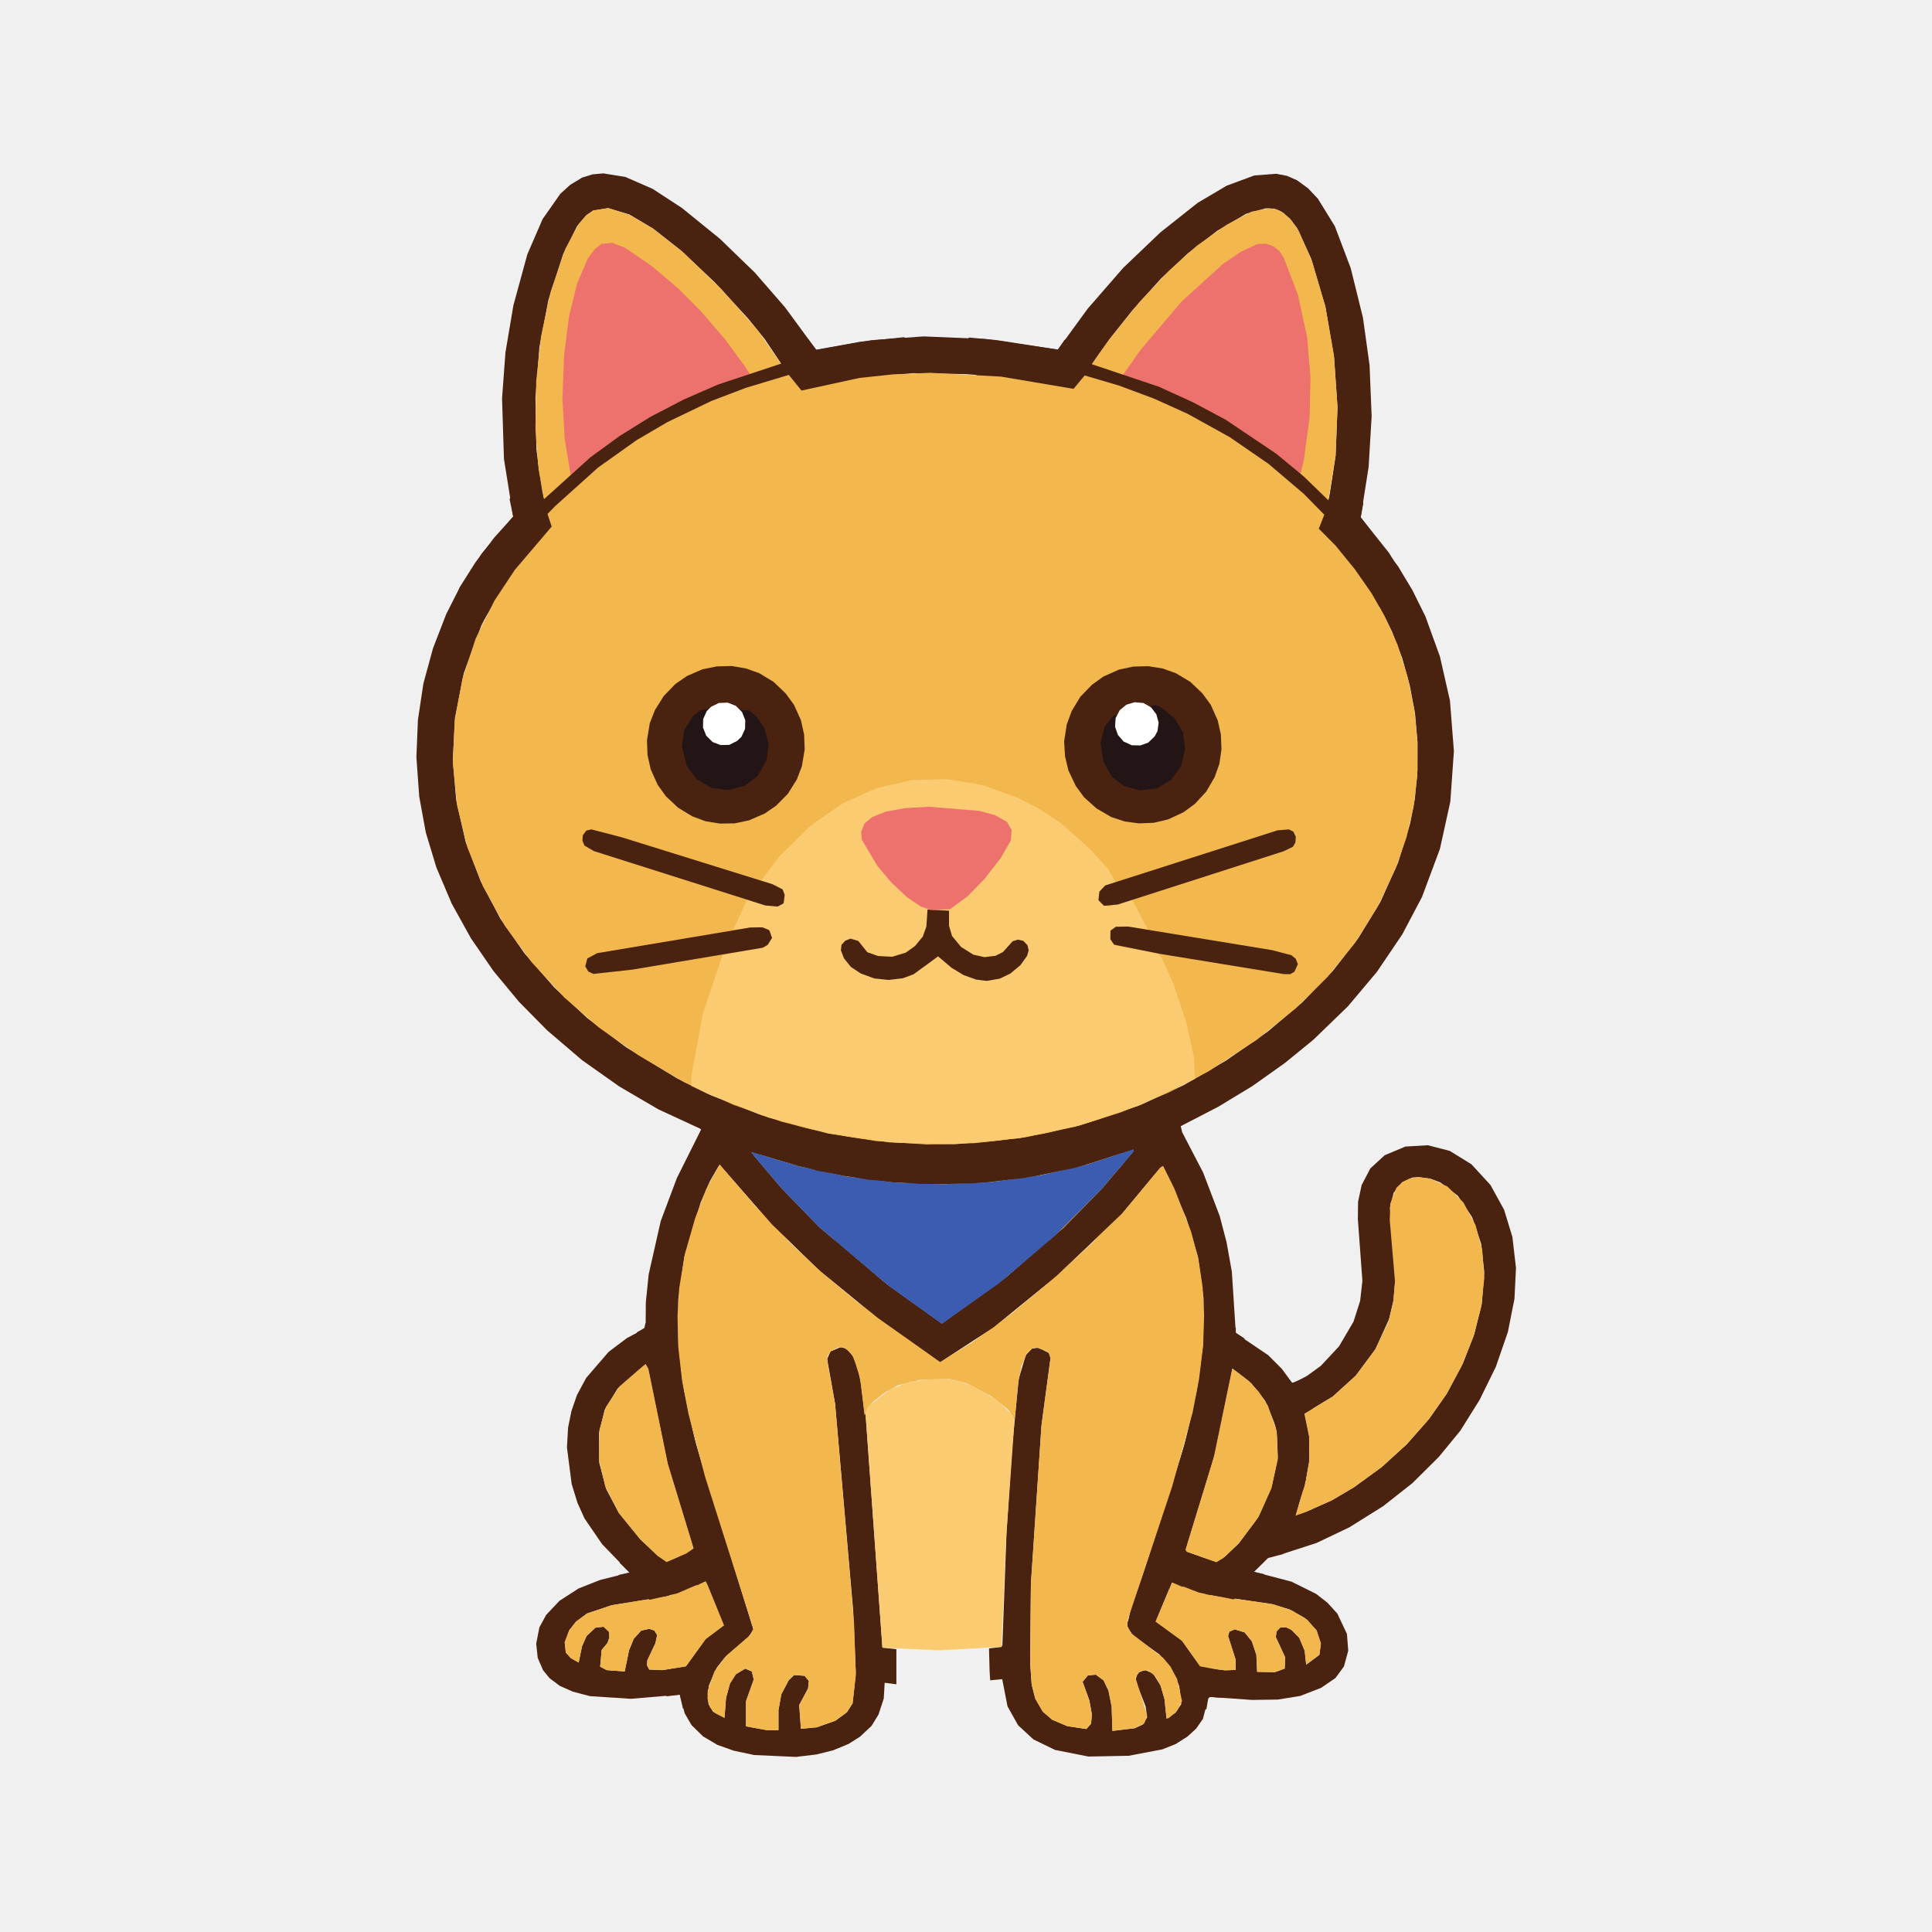
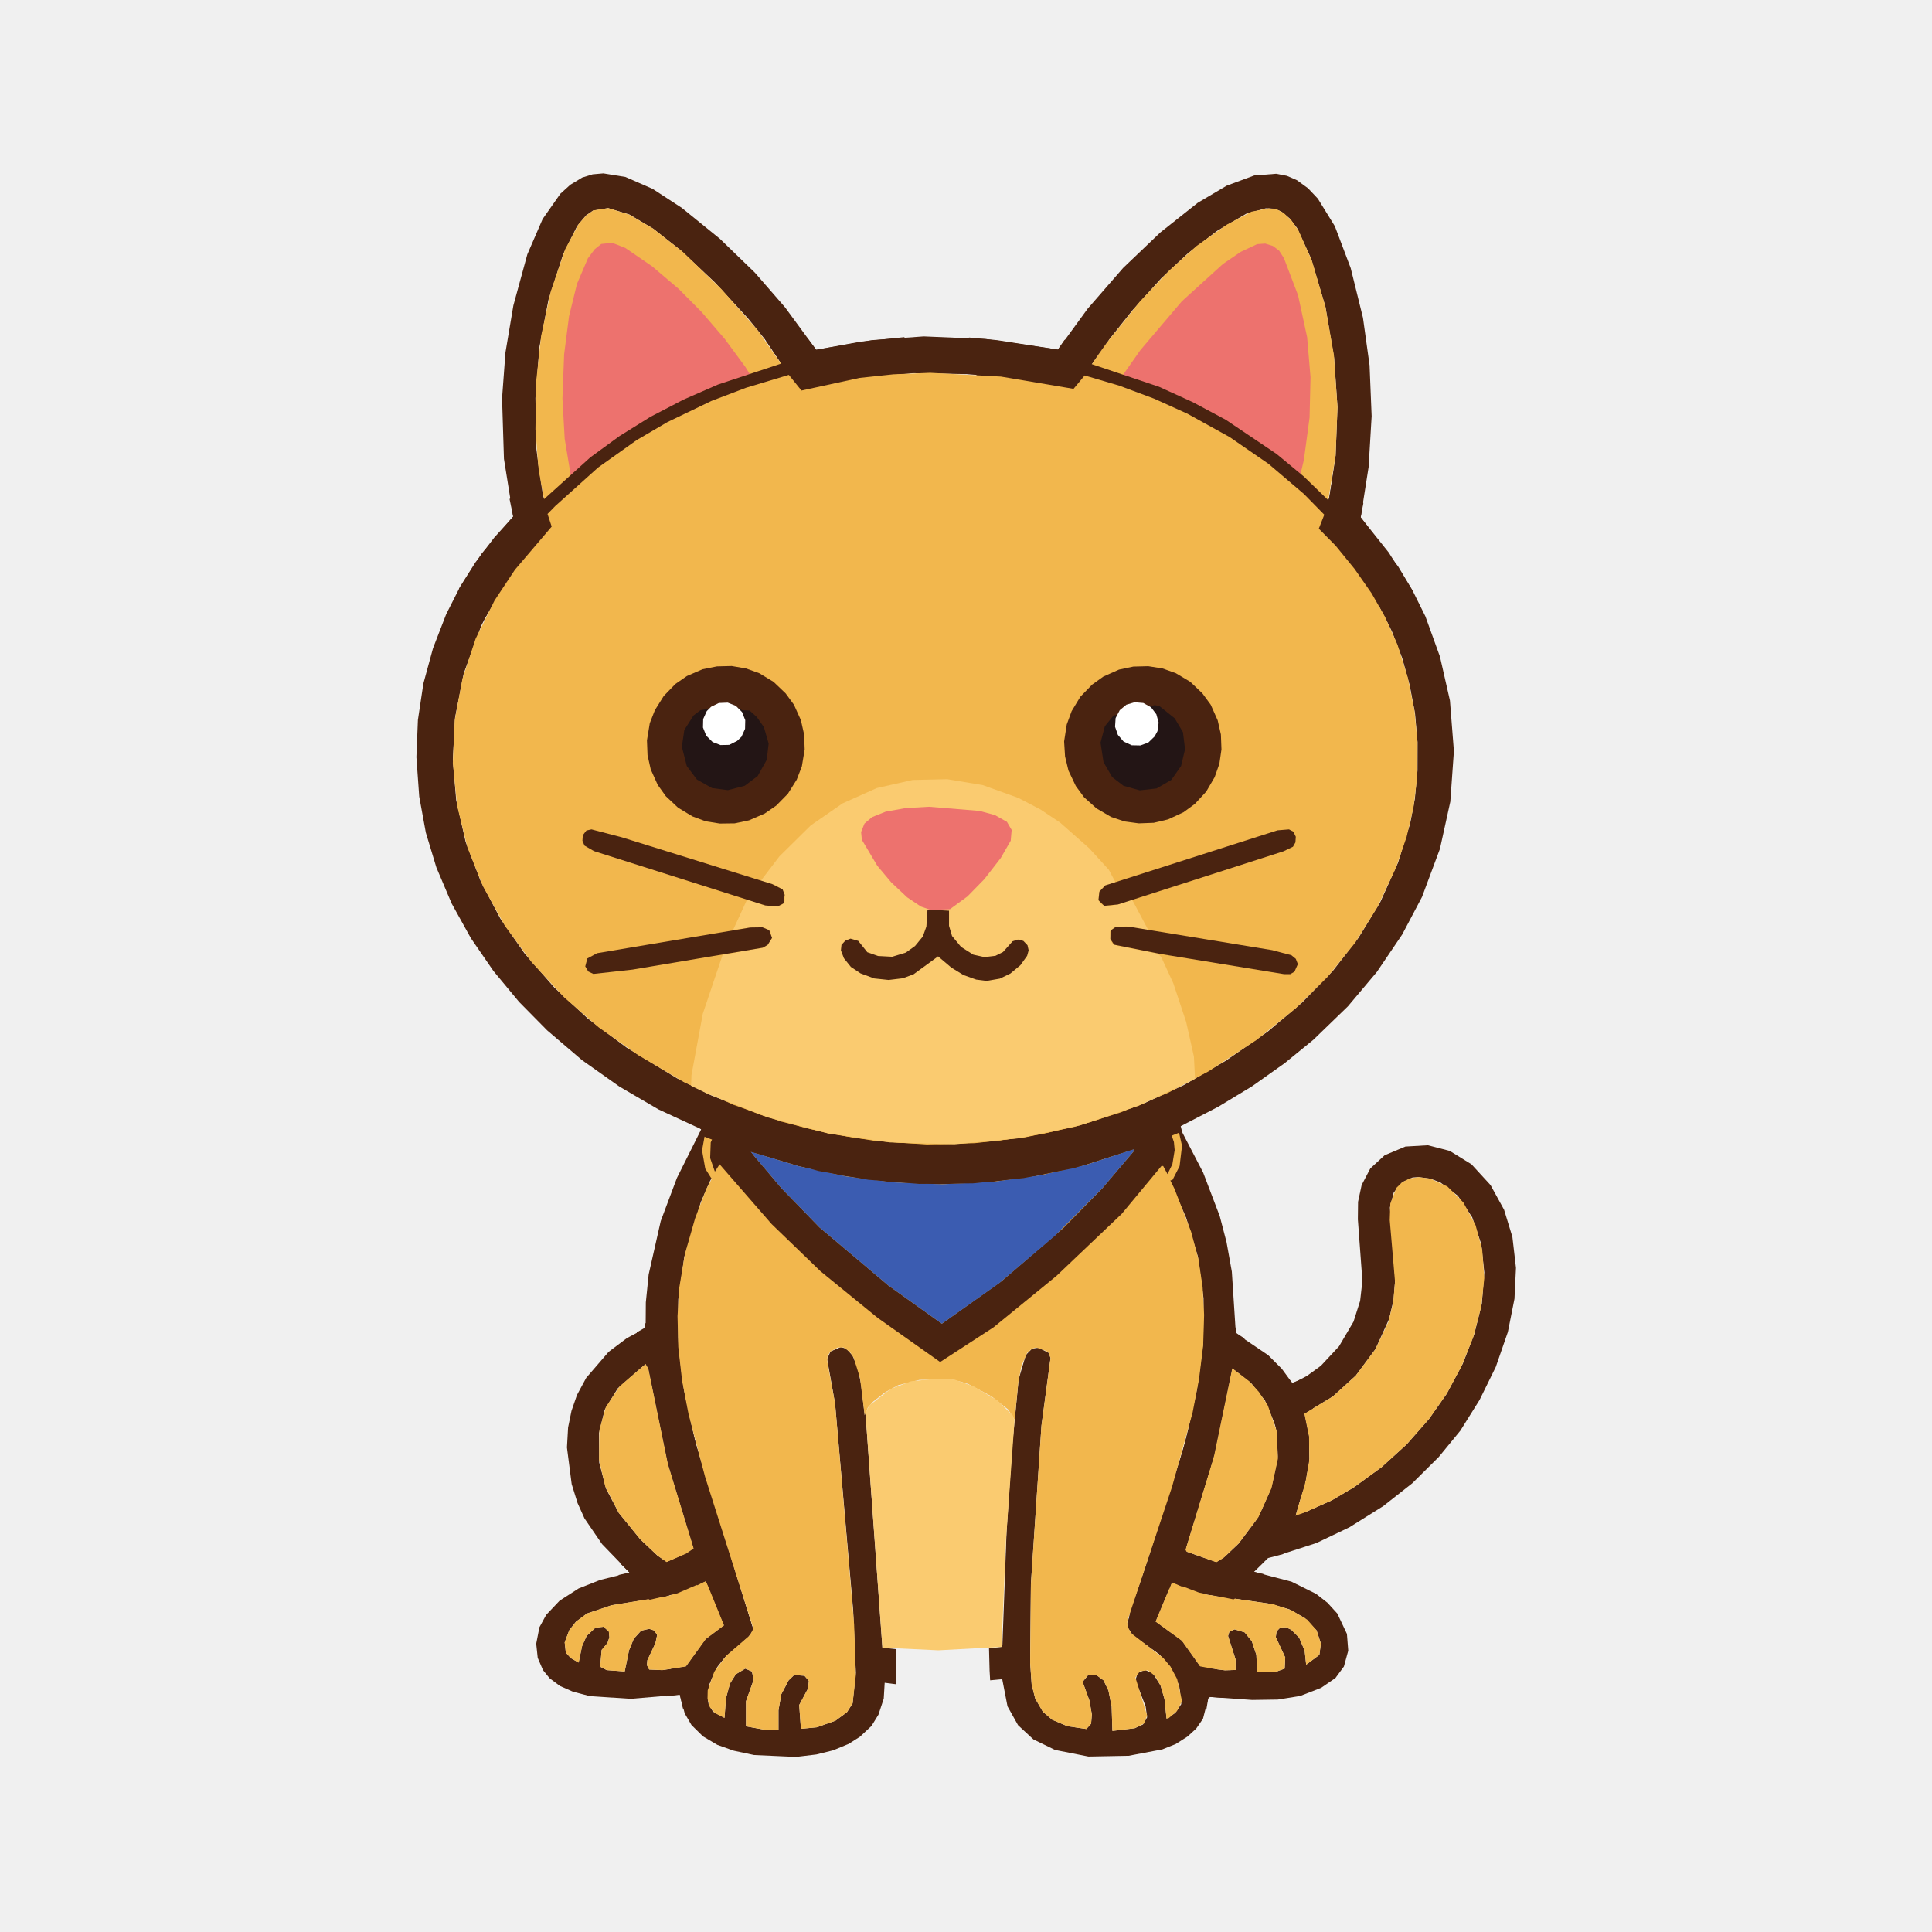
<svg xmlns="http://www.w3.org/2000/svg" width="1024" height="1024" viewBox="0 0 1024 1024">
  <g id="tail">
    <path data-role="outline" fill="#4a2310" d="M679.3 823.8 L697.8 817.8 L715.2 809.5 L733.1 798.3 L748.6 786.1 L762.6 772.2 L774.0 758.3 L784.2 742.0 L792.8 724.5 L799.2 706.0 L802.7 688.4 L803.5 672.0 L801.6 655.6 L797.2 641.2 L790.0 628.1 L779.9 617.1 L768.4 610.0 L756.8 607.0 L744.9 607.7 L733.9 612.3 L726.3 619.3 L721.7 628.1 L719.8 637.0 L719.7 646.3 L722.1 678.9 L720.9 689.5 L717.4 700.5 L709.7 713.6 L700.1 723.9 L692.8 729.2 L686.2 732.7 L684.9 733.0 L681.6 729.3 L675.4 734.4 L671.4 740.7 L670.7 742.7 L674.4 750.3 L676.7 758.6 L677.3 773.3 L673.4 790.3 L669.8 798.9 L664.8 807.6 L666.2 812.0 L669.4 817.3 L674.6 821.9 L679.3 823.8ZM743.2 626.6 L748.7 624.1 L751.9 623.9 L758.0 624.7 L763.4 626.7 L772.7 633.8 L780.3 645.2 L785.1 659.4 L786.7 674.4 L785.4 691.0 L781.4 707.1 L775.3 722.8 L766.8 738.7 L757.4 752.1 L745.6 765.5 L732.3 777.6 L717.6 788.3 L705.9 795.2 L686.6 803.8 L692.1 784.7 L694.0 773.2 L693.8 761.5 L691.3 749.3 L706.4 740.2 L718.6 729.1 L729.0 715.1 L736.3 699.0 L738.6 689.0 L739.5 677.9 L736.7 640.0 L738.7 632.1 L743.2 626.6Z" />
    <path data-role="fur" fill="#f2b74d" d="M747.2 624.6 L743.2 626.6 L740.1 629.6 L736.9 637.9 L736.6 646.7 L739.4 679.4 L738.4 690.6 L735.8 700.8 L729.0 715.1 L718.6 729.1 L706.4 740.2 L691.3 749.3 L693.8 761.5 L694.0 773.2 L692.1 784.7 L686.6 803.8 L705.9 795.2 L717.6 788.3 L732.3 777.6 L745.6 765.5 L757.4 752.1 L766.8 738.7 L774.6 724.2 L780.9 708.6 L785.1 692.5 L786.7 677.5 L785.6 662.4 L782.1 649.4 L775.6 637.3 L767.2 628.9 L758.0 624.7 L751.9 623.9 L747.2 624.6Z" />
  </g>
  <g id="body">
    <path data-role="outline" fill="#4a2310" d="M639.4 906.0 L640.4 900.1 L641.3 899.4 L663.6 901.0 L677.3 900.8 L689.1 898.9 L700.2 894.6 L707.8 889.4 L712.3 883.3 L714.6 874.9 L713.9 866.0 L708.8 855.2 L703.6 849.5 L697.6 844.8 L684.5 838.3 L664.6 833.1 L669.9 827.8 L649.2 825.1 L644.7 828.0 L629.1 822.8 L628.1 822.1 L629.1 818.5 L628.5 818.2 L622.4 817.0 L616.2 817.5 L611.1 819.4 L599.1 853.4 L597.6 862.0 L600.6 866.8 L614.4 876.7 L620.4 883.4 L624.9 892.7 L626.3 902.5 L631.7 904.7 L639.4 906.0ZM612.4 859.5 L621.1 838.6 L639.7 845.2 L673.6 850.1 L683.4 853.0 L691.6 857.6 L697.8 864.1 L700.1 871.1 L699.3 877.1 L692.3 882.3 L691.5 874.9 L688.6 868.0 L684.4 863.8 L681.6 862.5 L678.6 862.6 L676.6 864.7 L676.2 867.7 L681.2 878.5 L680.9 884.4 L675.6 886.3 L666.3 886.1 L665.9 877.1 L663.5 869.9 L659.7 865.2 L654.4 863.6 L651.6 864.8 L650.9 867.1 L654.9 879.6 L654.9 885.1 L649.3 885.3 L637.2 883.8 L636.0 883.2 L626.4 869.7 L612.4 859.5Z" />
    <path data-role="fur" fill="#f2b74d" d="M621.1 838.6 L612.4 859.5 L626.4 869.7 L636.0 883.2 L637.2 883.8 L649.3 885.3 L654.9 885.1 L654.9 879.6 L650.9 867.1 L651.6 864.8 L654.4 863.6 L659.7 865.2 L663.5 869.9 L665.9 877.1 L666.3 886.1 L675.6 886.3 L680.9 884.4 L681.2 878.5 L676.2 867.7 L676.6 864.7 L678.6 862.6 L681.6 862.5 L684.4 863.8 L688.6 868.0 L691.5 874.9 L692.3 882.3 L699.3 877.1 L700.1 871.1 L697.8 864.1 L692.9 858.5 L684.8 853.6 L674.9 850.3 L639.7 845.2 L621.1 838.6Z" />
    <path data-role="outline" fill="#4a2310" d="M328.3 828.2 L333.7 833.5 L318.1 837.4 L306.7 841.9 L296.6 848.4 L289.5 855.9 L285.9 862.5 L284.2 871.2 L285.0 878.7 L287.8 885.2 L291.3 889.5 L296.8 893.6 L303.6 896.6 L312.7 899.0 L334.4 900.4 L360.3 898.2 L362.0 905.6 L369.7 904.1 L375.2 901.6 L375.7 892.9 L380.1 883.4 L384.9 877.6 L396.4 867.8 L399.3 863.9 L385.5 819.7 L378.8 816.9 L370.2 816.7 L366.9 817.6 L367.7 820.7 L367.1 821.7 L353.3 827.9 L348.9 824.9 L328.3 828.2ZM353.1 846.2 L374.0 838.0 L374.4 838.5 L383.8 861.5 L374.1 868.8 L363.6 883.3 L351.0 885.2 L344.1 884.9 L342.9 882.6 L343.1 880.0 L347.4 870.9 L348.3 866.6 L346.8 864.2 L344.0 863.3 L339.8 864.3 L335.9 868.6 L333.4 874.7 L331.1 885.9 L321.6 885.2 L318.1 883.4 L318.9 874.5 L322.0 870.8 L323.0 867.8 L322.7 864.8 L319.9 862.2 L315.6 862.7 L310.9 867.1 L308.5 872.5 L306.7 881.2 L302.5 878.8 L299.9 875.9 L299.3 870.5 L301.7 864.1 L305.3 859.5 L311.1 855.2 L324.2 850.8 L353.1 846.2Z" />
    <path data-role="fur" fill="#f2b74d" d="M374.0 838.0 L354.6 845.8 L324.2 850.8 L311.1 855.2 L305.3 859.5 L301.7 864.1 L299.3 870.5 L299.9 875.9 L302.5 878.8 L306.7 881.2 L308.5 872.5 L310.9 867.1 L315.6 862.7 L319.9 862.2 L322.7 864.8 L323.0 867.8 L322.0 870.8 L318.9 874.5 L318.1 883.4 L321.6 885.2 L331.1 885.9 L333.4 874.7 L335.9 868.6 L339.8 864.3 L344.0 863.3 L346.8 864.2 L348.3 866.6 L347.4 870.9 L343.1 880.0 L342.9 882.6 L344.1 884.9 L351.0 885.2 L363.6 883.3 L374.1 868.8 L383.8 861.5 L375.5 840.4 L374.0 838.0Z" />
    <path data-role="outline" fill="#4a2310" d="M342.1 701.3 L341.4 704.4 L332.3 709.2 L322.6 716.5 L310.7 730.3 L305.8 739.4 L302.9 747.8 L301.1 756.6 L300.5 767.2 L303.0 786.6 L306.1 796.6 L309.8 804.8 L319.1 818.4 L333.7 833.5 L327.7 834.8 L339.4 845.2 L344.4 847.9 L359.0 844.5 L374.0 838.0 L376.0 841.5 L383.6 835.7 L388.1 828.0 L373.7 782.7 L366.5 756.6 L361.5 731.6 L359.3 709.3 L351.1 703.2 L345.2 701.5 L342.1 701.3ZM327.4 735.9 L342.2 722.9 L343.7 725.5 L354.0 775.8 L367.7 820.7 L364.4 823.1 L353.3 827.9 L348.6 824.6 L339.4 815.9 L328.0 801.9 L321.3 789.2 L317.6 775.2 L317.5 759.5 L320.5 747.2 L327.4 735.9Z" />
    <path data-role="fur" fill="#f2b74d" d="M342.2 722.9 L328.4 734.8 L321.1 745.8 L317.7 757.9 L317.5 773.7 L320.8 787.9 L328.0 801.9 L339.4 815.9 L348.6 824.6 L353.3 827.9 L364.4 823.1 L367.7 820.7 L354.0 775.8 L343.7 725.5 L342.2 722.9Z" />
    <path data-role="outline" fill="#4a2310" d="M670.2 834.4 L664.6 833.1 L672.1 825.8 L680.0 823.7 L686.8 813.2 L692.3 801.4 L686.1 803.5 L691.4 787.6 L693.8 774.7 L693.8 761.5 L691.3 749.3 L695.9 746.5 L689.1 731.3 L684.9 733.0 L679.4 725.5 L672.2 718.3 L656.1 707.4 L655.0 706.4 L655.0 703.6 L650.5 703.7 L644.3 705.4 L637.9 709.9 L635.3 732.4 L630.0 757.5 L622.6 783.8 L607.8 829.6 L612.3 836.9 L619.7 842.2 L621.1 838.6 L635.5 844.1 L653.8 847.7 L661.7 842.8 L670.2 834.4ZM642.9 774.1 L653.1 725.2 L663.2 733.2 L670.6 742.5 L676.1 755.8 L677.3 762.9 L677.4 771.8 L674.4 787.2 L667.0 804.1 L656.5 818.1 L648.5 825.7 L644.7 828.0 L628.1 822.1 L642.9 774.1Z" />
    <path data-role="fur" fill="#f2b74d" d="M653.1 725.2 L643.2 772.6 L628.1 822.1 L644.7 828.0 L648.5 825.7 L656.5 818.1 L667.0 804.1 L673.9 788.8 L677.3 773.3 L676.7 758.6 L672.0 745.0 L667.2 737.7 L662.1 732.1 L653.1 725.2Z" />
    <path data-role="outline" fill="#4a2310" d="M371.7 598.5 L358.8 624.3 L350.2 647.2 L343.8 675.5 L342.3 690.3 L342.2 703.5 L337.5 706.2 L337.6 710.4 L338.9 725.4 L342.2 722.9 L343.7 725.5 L354.0 775.8 L367.7 820.7 L363.9 823.3 L369.4 840.3 L374.0 838.0 L374.4 838.5 L383.8 861.5 L374.1 868.8 L363.6 883.3 L355.6 884.6 L353.8 892.1 L353.2 899.1 L360.3 898.2 L362.9 908.1 L366.5 914.3 L372.6 920.3 L380.2 924.8 L388.9 927.9 L399.7 930.2 L421.9 931.2 L432.7 929.9 L441.6 927.7 L449.8 924.3 L455.8 920.5 L461.9 914.8 L465.6 908.8 L468.4 900.3 L468.9 891.9 L475.1 892.7 L475.1 874.1 L467.7 873.3 L458.7 748.6 L458.3 750.1 L456.4 733.7 L454.7 725.4 L451.9 718.5 L448.5 714.8 L445.6 714.0 L440.2 716.3 L438.4 720.3 L442.6 743.9 L452.2 853.5 L453.6 886.6 L451.9 902.8 L448.9 907.5 L442.8 912.0 L432.9 915.5 L424.5 916.3 L423.6 903.7 L428.3 894.9 L428.7 890.9 L426.4 888.2 L420.9 887.8 L418.0 890.6 L414.1 898.0 L412.6 906.5 L412.6 917.0 L407.0 917.1 L395.4 915.0 L395.4 901.7 L399.5 890.2 L398.5 885.9 L395.0 884.4 L390.0 887.4 L386.9 892.3 L384.8 900.0 L384.0 910.5 L377.9 907.2 L375.6 903.4 L374.9 898.9 L375.3 894.4 L379.3 884.7 L383.8 878.7 L396.4 867.8 L399.3 863.9 L368.8 765.3 L362.5 737.5 L359.5 713.9 L359.5 688.7 L362.7 666.2 L371.4 637.3 L376.2 626.2 L381.4 617.1 L408.0 647.7 L432.7 671.8 L462.8 696.7 L498.3 721.9 L526.6 703.5 L558.8 677.3 L593.5 644.5 L614.6 619.1 L616.5 618.0 L628.7 645.5 L634.9 666.0 L637.9 688.1 L637.7 713.2 L634.2 738.3 L627.7 766.3 L597.4 860.6 L598.1 863.3 L600.6 866.8 L614.4 876.7 L620.4 883.4 L625.3 894.2 L626.1 903.2 L622.9 907.9 L618.3 910.9 L617.2 900.5 L615.1 893.3 L611.1 887.0 L606.9 885.1 L603.0 886.6 L601.8 890.6 L607.2 904.4 L608.0 910.2 L605.8 914.0 L601.4 916.0 L589.6 917.4 L589.2 904.5 L587.5 896.0 L584.9 890.6 L580.8 887.6 L576.6 888.0 L573.8 891.4 L577.4 901.3 L578.7 908.7 L578.3 913.6 L575.8 916.4 L565.7 914.9 L557.7 911.5 L552.7 907.2 L548.7 900.3 L546.8 892.8 L546.0 881.4 L546.4 839.5 L552.0 755.6 L556.8 719.8 L555.9 717.1 L550.4 714.3 L547.0 714.8 L543.7 718.2 L539.9 731.0 L536.5 766.3 L533.5 811.7 L531.3 871.9 L530.8 872.9 L524.2 873.7 L524.5 885.4 L524.8 890.6 L531.2 890.0 L534.0 904.4 L539.6 914.4 L547.7 921.9 L559.2 927.5 L576.9 931.0 L598.2 930.6 L616.1 927.2 L623.1 924.4 L629.4 920.4 L634.0 916.2 L637.6 911.0 L640.4 900.1 L641.3 899.4 L648.1 899.9 L646.1 888.1 L645.1 884.9 L636.0 883.2 L626.4 869.7 L612.4 859.5 L621.1 838.6 L626.8 841.1 L632.3 824.1 L629.1 822.8 L628.3 821.3 L643.6 771.1 L653.1 725.2 L657.8 728.4 L659.6 709.4 L655.0 706.4 L652.9 674.0 L650.1 658.4 L646.5 644.6 L637.7 621.5 L625.7 598.4 L619.8 596.6 L612.4 596.6 L608.2 597.7 L602.5 600.8 L592.4 612.0 L600.9 609.1 L600.8 610.3 L583.1 631.1 L569.0 645.7 L534.4 676.2 L499.2 701.6 L469.7 680.5 L431.5 647.8 L413.1 628.6 L399.3 612.4 L397.8 610.4 L406.7 613.3 L395.5 600.7 L390.0 597.3 L383.8 595.6 L377.3 595.8 L370.9 598.2 L371.7 598.5ZM537.6 751.9 L537.5 751.5 L537.6 752.0 L537.6 751.9ZM537.3 751.0 L537.1 750.7 L537.3 751.1 L537.3 751.0ZM536.8 750.1 L536.5 749.7 L536.8 750.2 L536.8 750.1ZM536.1 749.2 L535.8 748.8 L536.2 749.3 L536.1 749.2ZM535.4 748.2 L535.0 747.8 L535.4 748.3 L535.4 748.2ZM534.5 747.2 L534.0 746.8 L534.5 747.3 L534.5 747.2ZM533.4 746.2 L533.0 745.7 L533.5 746.3 L533.4 746.2ZM532.3 745.2 L531.8 744.7 L532.4 745.2 L532.3 745.2ZM531.1 744.1 L530.5 743.7 L531.2 744.2 L531.1 744.1ZM529.8 743.1 L529.2 742.7 L529.9 743.2 L529.8 743.1ZM528.4 742.1 L527.7 741.6 L528.5 742.1 L528.4 742.1ZM526.9 741.0 L526.3 740.6 L527.0 741.1 L526.9 741.0ZM525.4 740.0 L524.7 739.6 L525.5 740.1 L525.4 740.0ZM523.8 739.1 L523.2 738.7 L524.0 739.1 L523.8 739.1ZM522.3 738.1 L521.6 737.7 L522.4 738.2 L522.3 738.1ZM520.7 737.2 L520.0 736.8 L520.8 737.3 L520.7 737.2ZM519.0 736.3 L518.3 736.0 L519.2 736.4 L519.0 736.3ZM517.4 735.5 L516.7 735.2 L517.5 735.6 L517.4 735.5ZM515.8 734.7 L515.1 734.4 L515.9 734.8 L515.8 734.7ZM514.2 734.0 L513.6 733.7 L514.3 734.0 L514.2 734.0ZM512.7 733.3 L512.0 733.1 L512.8 733.4 L512.7 733.3ZM511.2 732.7 L510.5 732.5 L511.3 732.8 L511.2 732.7ZM509.7 732.2 L509.1 732.0 L509.8 732.2 L509.7 732.2ZM508.3 731.8 L507.7 731.6 L508.4 731.8 L508.3 731.8ZM507.0 731.4 L506.4 731.3 L507.1 731.4 L507.0 731.4ZM505.7 731.1 L505.2 731.1 L505.8 731.2 L505.7 731.1ZM504.6 731.0 L504.1 730.9 L504.7 731.0 L504.6 731.0ZM503.6 730.9 L502.4 730.9 L503.6 730.9 L503.6 730.9ZM502.0 730.9 L501.4 730.8 L502.1 730.9 L502.0 730.9ZM500.4 730.8 L499.8 730.8 L500.5 730.8 L500.4 730.8ZM498.9 730.8 L498.2 730.8 L499.0 730.8 L498.9 730.8ZM497.3 730.8 L496.7 730.8 L497.4 730.8 L497.3 730.8ZM495.8 730.8 L495.2 730.8 L495.9 730.8 L495.8 730.8ZM494.3 730.8 L493.7 730.9 L494.4 730.8 L494.3 730.8ZM492.8 730.9 L492.2 730.9 L492.9 730.9 L492.8 730.9ZM491.4 731.0 L490.7 731.0 L491.4 731.0 L491.4 731.0ZM489.9 731.1 L489.3 731.1 L490.0 731.1 L489.9 731.1ZM488.5 731.2 L487.8 731.3 L488.5 731.2 L488.5 731.2ZM487.1 731.4 L486.4 731.4 L487.1 731.3 L487.1 731.4ZM485.6 731.6 L485.0 731.7 L485.7 731.5 L485.6 731.6ZM484.2 731.8 L483.6 731.9 L484.3 731.8 L484.2 731.8ZM482.8 732.1 L482.2 732.2 L482.9 732.1 L482.8 732.1ZM481.4 732.4 L480.8 732.6 L481.5 732.4 L481.4 732.4ZM480.1 732.8 L479.4 733.0 L480.1 732.8 L480.1 732.8ZM478.7 733.2 L478.0 733.4 L478.7 733.2 L478.7 733.2ZM477.3 733.7 L476.7 733.9 L477.4 733.7 L477.3 733.7ZM476.0 734.2 L475.3 734.5 L476.0 734.2 L476.0 734.2ZM474.6 734.8 L474.0 735.2 L474.7 734.8 L474.6 734.8ZM473.3 735.5 L472.6 735.9 L473.3 735.5 L473.3 735.5ZM471.9 736.2 L471.3 736.6 L472.0 736.2 L471.9 736.2ZM470.6 737.0 L469.9 737.5 L470.6 737.0 L470.6 737.0ZM469.2 737.9 L468.6 738.4 L469.3 737.9 L469.2 737.9ZM467.9 738.9 L467.0 739.6 L467.9 738.9 L467.9 738.9ZM465.3 740.9 L464.8 741.3 L465.5 740.7 L465.3 740.9ZM464.1 741.8 L463.5 742.3 L464.1 741.8 L464.1 741.8ZM462.9 742.8 L462.4 743.3 L462.9 742.8 L462.9 742.8ZM461.8 743.8 L461.3 744.4 L461.8 743.8 L461.8 743.8ZM460.8 744.9 L460.4 745.5 L460.8 744.9 L460.8 744.9ZM460.0 746.0 L459.6 746.7 L460.0 746.0 L460.0 746.0ZM459.2 747.3 L458.9 748.0 L459.2 747.3 L459.2 747.3Z" />
    <path data-role="fur" fill="#f2b74d" d="M414.3 557.1 L407.9 574.4 L402.5 597.1 L402.5 641.7 L381.4 617.1 L374.3 630.3 L368.4 645.8 L363.0 664.7 L360.0 682.7 L359.1 697.6 L359.5 713.9 L361.5 731.6 L364.9 749.3 L373.7 782.7 L399.3 863.2 L397.5 866.7 L384.9 877.6 L378.6 886.0 L375.1 895.9 L375.0 900.4 L376.3 904.9 L379.0 908.0 L384.0 910.5 L384.8 900.0 L386.9 892.3 L390.0 887.4 L395.0 884.4 L398.5 885.9 L399.5 890.2 L395.4 901.7 L395.4 915.0 L407.0 917.1 L412.6 917.0 L412.6 906.5 L414.1 898.0 L418.0 890.6 L420.9 887.8 L426.4 888.2 L428.7 890.9 L428.3 894.9 L423.6 903.7 L424.5 916.3 L432.9 915.5 L442.8 912.0 L448.9 907.5 L451.9 902.8 L453.6 888.0 L452.7 861.0 L442.6 743.9 L438.5 721.8 L438.6 718.8 L440.2 716.3 L444.1 714.2 L447.1 714.2 L450.4 716.5 L452.5 719.7 L455.8 730.3 L458.3 750.1 L460.0 746.0 L462.9 742.8 L469.2 737.9 L476.0 734.2 L487.1 731.4 L503.6 730.9 L512.7 733.3 L525.4 740.0 L534.5 747.2 L537.8 752.6 L539.7 732.8 L541.4 723.9 L544.4 717.1 L547.0 714.8 L549.2 714.2 L554.6 716.1 L555.9 717.1 L556.8 719.8 L552.0 755.6 L546.4 839.5 L546.0 881.4 L546.8 892.8 L548.7 900.3 L552.7 907.2 L557.7 911.5 L565.7 914.9 L575.8 916.4 L578.3 913.6 L578.7 908.7 L577.4 901.3 L573.8 891.4 L576.6 888.0 L580.8 887.6 L584.9 890.6 L587.5 896.0 L589.2 904.5 L589.6 917.4 L601.4 916.0 L606.5 913.4 L608.0 909.2 L601.8 889.1 L604.2 885.8 L608.4 885.3 L612.1 888.2 L615.1 893.3 L617.2 900.5 L618.3 910.9 L619.5 910.6 L623.8 906.9 L626.5 901.6 L623.9 889.9 L620.4 883.4 L616.6 878.8 L599.6 865.7 L597.6 862.0 L597.5 859.2 L621.2 788.1 L632.1 748.7 L635.5 731.0 L637.7 713.2 L638.2 696.9 L637.4 682.1 L635.2 667.4 L631.3 652.8 L622.5 630.1 L616.5 618.0 L614.6 619.1 L595.2 642.7 L595.2 597.1 L588.7 572.8 L583.6 558.0 L414.3 557.1ZM580.7 657.1 L557.6 678.3 L536.3 696.1 L515.5 711.3 L498.3 721.9 L454.5 690.2 L434.9 673.8 L417.1 657.1 L580.7 657.1Z" />
+     <path data-role="fur" fill="#f2b74d" d="M381.9 623.6 L407.1 652.6 L433.4 677.8 L468.8 706.2 L491.1 722.1 L498.5 725.9 L502.8 724.2 L519.0 713.8 L546.0 693.4 L568.3 674.1 L592.2 651.4 L601.6 641.5 L615.4 624.4 L618.3 626.3 L621.5 625.3 L625.2 618.1 L626.5 607.3 L624.7 599.4 L619.3 591.2 L612.8 586.4 L603.3 583.6 L598.6 583.7 L572.9 592.2 L547.1 598.1 L522.3 601.5 L498.4 602.6 L473.4 601.7 L448.4 598.5 L425.5 593.5 L398.1 584.9 L395.7 584.8 L388.5 586.5 L382.0 590.1 L376.9 595.5 L373.5 602.0 L372.1 609.7 L373.8 619.4 L377.0 624.5 L379.3 625.0 L381.9 623.6Z" />
  </g>
  <g id="belly">
    <path data-role="fur-light" fill="#facb70" d="M458.7 748.6 L467.7 873.3 L497.4 874.7 L530.8 872.9 L533.2 816.2 L537.7 753.1 L536.9 750.3 L528.6 742.2 L516.0 734.8 L505.9 731.2 L496.0 730.8 L482.9 732.1 L472.0 736.2 L460.8 744.9 L458.7 748.6Z" />
  </g>
  <g id="neck-accessory">
    <path data-role="outline" fill="#4a2310" d="M599.7 587.5 L575.4 595.6 L550.4 601.6 L524.1 605.3 L498.5 606.6 L473.1 605.6 L447.7 602.4 L424.1 597.3 L395.8 588.8 L387.9 591.1 L382.8 594.8 L380.1 597.9 L376.7 605.5 L376.4 613.8 L378.9 621.0 L381.4 617.1 L409.0 648.8 L434.9 673.8 L465.2 698.5 L498.3 721.9 L526.6 703.5 L559.9 676.3 L594.5 643.4 L615.6 618.0 L616.5 618.0 L618.8 622.3 L621.4 617.0 L622.6 609.6 L622.2 605.3 L620.1 599.1 L616.3 593.9 L611.1 590.0 L605.0 587.8 L599.7 587.5ZM573.8 617.9 L600.9 609.1 L600.8 610.3 L584.1 630.0 L563.6 650.9 L530.8 679.1 L499.2 701.6 L470.8 681.3 L434.3 650.5 L414.2 629.8 L397.8 610.4 L423.3 618.1 L446.9 623.2 L472.2 626.6 L497.7 627.7 L523.2 626.7 L548.6 623.4 L573.8 617.9Z" />
    <path data-role="bandana" fill="#3b5cb1" d="M600.9 609.1 L575.3 617.5 L551.6 622.9 L526.2 626.4 L499.2 627.7 L473.7 626.7 L448.4 623.5 L423.3 618.1 L397.8 610.4 L414.2 629.8 L434.3 650.5 L470.8 681.3 L499.2 701.6 L529.6 680.1 L559.1 655.0 L584.1 630.0 L600.8 610.3 L600.9 609.1Z" />
  </g>
  <g id="ears">
    <path data-role="outline" fill="#4a2310" d="M748.7 313.1 L736.1 292.9 L721.2 274.2 L725.4 247.5 L727.0 220.6 L725.9 193.6 L722.4 168.4 L715.9 142.1 L707.5 119.9 L698.5 105.3 L693.3 99.8 L687.4 95.5 L682.1 93.2 L676.4 92.1 L664.8 93.0 L650.2 98.4 L634.8 107.5 L615.0 123.2 L595.3 142.0 L576.5 163.6 L560.7 185.3 L528.5 180.3 L513.6 178.9 L513.0 179.8 L510.2 187.5 L509.4 198.0 L539.4 200.7 L569.0 206.1 L572.8 202.2 L583.5 185.5 L600.2 164.5 L615.4 147.6 L629.7 134.2 L645.2 122.3 L660.5 113.3 L670.9 110.4 L675.3 110.6 L679.1 112.1 L683.6 115.8 L687.5 120.9 L694.9 137.0 L702.5 162.6 L707.1 189.7 L708.9 215.8 L707.9 241.4 L704.7 263.1 L699.0 280.2 L708.9 290.3 L718.9 302.9 L728.5 317.0 L734.9 328.6 L744.2 321.6 L747.6 316.3 L748.7 313.1Z" />
    <path data-role="fur" fill="#f2b74d" d="M576.2 196.9 L576.2 198.6 L577.5 199.7 L554.6 194.4 L531.6 190.9 L531.2 201.8 L534.3 215.2 L541.1 226.9 L551.1 236.3 L559.3 240.9 L584.3 248.9 L599.6 255.0 L623.6 267.2 L649.0 284.7 L672.6 306.4 L684.5 312.9 L693.6 315.3 L707.1 315.5 L716.2 313.4 L727.8 307.5 L715.0 288.4 L699.6 270.3 L702.3 270.5 L703.6 267.5 L707.9 241.4 L708.9 215.8 L707.0 188.2 L702.5 162.6 L695.4 138.4 L688.3 122.3 L684.6 117.0 L680.4 112.9 L676.8 111.0 L672.5 110.4 L663.3 112.2 L650.2 119.1 L634.3 130.3 L619.7 143.4 L604.1 159.9 L584.4 184.4 L576.2 196.9Z" />
    <path data-role="outline" fill="#4a2310" d="M272.0 273.8 L255.4 293.3 L243.3 312.0 L244.8 316.4 L248.4 321.7 L256.9 327.9 L271.1 304.4 L292.4 279.1 L287.2 260.3 L284.3 238.0 L283.8 211.0 L285.9 184.0 L290.7 158.9 L298.5 134.7 L305.9 119.8 L310.7 114.1 L314.4 111.6 L322.3 110.3 L333.6 113.7 L346.2 121.2 L360.7 132.6 L378.8 149.6 L396.4 168.7 L405.7 180.2 L419.8 201.1 L424.8 207.0 L451.1 200.9 L483.4 197.8 L482.9 188.3 L481.4 182.7 L479.3 178.7 L456.1 181.1 L432.6 185.4 L416.1 162.9 L400.1 144.5 L381.6 126.6 L361.4 110.2 L345.9 100.1 L331.5 93.8 L319.8 91.9 L314.1 92.4 L308.6 94.1 L302.3 97.9 L297.0 102.7 L287.6 116.1 L279.5 134.8 L272.1 161.9 L267.9 186.8 L266.1 211.1 L267.1 243.2 L272.0 273.8Z" />
    <path data-role="fur" fill="#f2b74d" d="M289.3 269.2 L290.9 270.5 L292.6 269.9 L278.6 286.1 L264.3 307.0 L273.4 312.0 L286.5 315.3 L299.8 314.7 L312.6 310.3 L320.4 305.4 L344.8 283.1 L370.5 265.9 L399.8 251.9 L433.4 240.6 L445.2 233.3 L454.4 222.8 L458.8 214.2 L461.7 200.6 L461.3 190.8 L440.5 193.8 L415.3 199.4 L416.7 198.3 L416.6 196.5 L401.5 174.9 L382.4 153.3 L362.1 133.7 L346.2 121.2 L333.6 113.8 L322.4 110.3 L314.5 111.5 L310.7 114.2 L306.8 118.6 L299.6 132.0 L291.9 154.5 L286.8 178.1 L284.2 202.0 L283.8 227.5 L285.5 249.9 L289.3 269.2Z" />
    <path data-role="pink" fill="#ed726e" d="M318.7 129.3 L315.2 132.1 L311.6 136.9 L305.8 150.5 L301.6 167.6 L299.0 187.8 L298.1 211.2 L299.3 232.6 L302.5 251.9 L307.1 264.9 L326.2 250.3 L351.6 233.7 L375.5 221.2 L403.6 209.9 L404.1 209.0 L395.0 194.4 L384.1 179.6 L371.8 165.3 L359.7 153.1 L345.7 141.2 L331.4 131.4 L324.5 128.7 L318.7 129.3Z" />
    <path data-role="pink" fill="#ed726e" d="M666.3 129.4 L657.6 133.5 L648.2 139.9 L626.4 159.7 L604.4 185.6 L595.0 199.0 L588.7 209.9 L615.2 220.4 L640.1 233.3 L665.8 249.9 L686.0 265.2 L691.1 243.7 L694.1 221.3 L694.6 199.9 L692.8 178.7 L688.0 156.5 L680.5 136.8 L678.0 132.9 L674.7 130.4 L670.6 129.1 L666.3 129.4Z" />
  </g>
  <g id="head">
    <path data-role="outline" fill="#4a2310" d="M564.2 180.2 L560.7 185.3 L522.6 179.7 L489.6 178.3 L462.0 180.3 L432.6 185.4 L428.3 179.7 L423.5 177.8 L414.8 177.3 L405.4 179.7 L414.1 192.7 L380.6 203.8 L362.3 211.8 L344.8 220.9 L328.4 231.1 L312.9 242.4 L288.2 264.7 L285.1 246.8 L272.0 260.8 L270.1 264.6 L272.0 273.8 L261.9 285.0 L251.9 298.2 L243.9 310.9 L236.5 325.5 L229.5 343.6 L224.4 362.3 L221.5 381.6 L220.7 401.3 L222.2 422.2 L225.7 441.3 L231.3 459.8 L239.4 478.9 L249.6 497.3 L261.5 514.6 L275.1 531.0 L290.0 546.1 L308.5 561.9 L328.3 575.9 L349.0 588.0 L371.7 598.5 L370.6 601.4 L399.4 612.5 L397.8 610.4 L433.6 620.6 L460.3 625.3 L487.2 627.5 L515.7 627.2 L542.6 624.4 L569.3 619.1 L600.9 609.1 L600.8 610.2 L626.5 599.7 L625.8 596.9 L645.7 586.6 L663.7 575.7 L680.9 563.5 L696.1 551.1 L714.4 533.4 L729.8 515.1 L743.2 495.3 L753.7 475.4 L763.2 449.9 L768.7 424.9 L770.6 398.1 L768.5 371.3 L763.2 348.0 L755.5 326.7 L748.8 313.2 L741.1 300.3 L721.2 274.2 L722.6 266.7 L720.3 261.5 L707.3 247.4 L704.2 265.3 L691.1 252.6 L676.6 240.6 L649.7 222.5 L632.3 213.2 L614.3 205.0 L578.6 193.0 L587.7 180.1 L578.5 177.6 L572.2 177.5 L564.2 180.2ZM260.7 320.7 L266.7 323.8 L278.3 306.1 L298.3 282.5 L299.2 278.8 L297.9 274.2 L316.5 256.9 L335.9 242.4 L351.6 232.7 L374.0 221.3 L391.6 214.0 L415.3 206.4 L420.6 212.3 L425.0 213.7 L449.3 208.1 L474.8 205.1 L475.3 198.3 L484.0 197.8 L517.5 198.4 L518.0 205.2 L540.0 207.6 L568.5 212.9 L574.0 211.2 L577.8 206.8 L603.2 215.2 L626.4 225.3 L648.2 237.4 L668.3 251.3 L682.1 262.7 L694.1 274.3 L692.3 279.7 L693.2 283.6 L709.7 301.9 L725.1 324.5 L731.2 321.4 L737.8 334.8 L743.2 348.8 L747.2 363.3 L750.0 378.2 L751.3 393.3 L751.3 408.4 L749.9 423.4 L747.4 436.5 L741.0 457.2 L731.6 478.1 L720.0 497.1 L706.5 514.5 L690.1 531.4 L672.0 546.7 L649.7 562.2 L627.3 575.2 L605.0 585.4 L580.9 594.0 L556.3 600.4 L531.2 604.5 L505.9 606.5 L480.5 606.2 L455.2 603.6 L430.3 598.8 L404.6 591.5 L376.8 580.5 L358.8 571.5 L331.9 555.1 L311.5 539.8 L293.8 523.4 L278.0 505.3 L265.2 486.9 L254.8 467.1 L246.8 446.2 L241.8 424.1 L240.0 402.8 L241.2 380.3 L245.8 356.9 L255.1 331.6 L260.7 320.7Z" />
    <path data-role="fur" fill="#f2b74d" d="M292.4 279.1 L272.9 302.0 L262.1 318.3 L252.1 338.5 L245.1 359.8 L241.0 381.8 L240.0 404.4 L242.3 427.1 L247.7 449.0 L256.0 469.8 L267.6 490.7 L281.8 510.0 L299.1 528.7 L317.3 544.5 L338.2 559.2 L362.8 573.7 L388.8 585.6 L414.2 594.5 L439.2 600.8 L464.4 604.8 L491.3 606.6 L516.7 605.9 L543.4 602.8 L569.7 597.2 L594.0 589.6 L619.1 579.2 L640.6 567.8 L666.0 551.2 L686.8 534.4 L703.6 517.8 L718.3 499.6 L730.1 480.7 L739.8 460.1 L745.5 443.7 L749.2 427.8 L751.2 411.4 L751.3 393.3 L749.7 376.7 L746.1 358.9 L740.7 341.7 L734.0 326.8 L727.0 314.5 L718.0 301.6 L707.9 289.2 L699.0 280.2 L701.9 272.8 L691.1 261.8 L672.4 245.9 L651.8 231.7 L629.4 219.3 L611.7 211.3 L593.2 204.4 L574.9 199.0 L569.0 206.1 L530.5 199.6 L493.0 197.6 L473.5 198.4 L455.6 200.3 L424.8 207.0 L418.1 198.7 L395.5 205.5 L377.1 212.5 L353.8 223.7 L337.4 233.3 L317.0 247.8 L294.3 268.2 L290.2 272.4 L292.4 279.1Z" />
  </g>
  <g id="muzzle">
    <path data-role="fur-light" fill="#facb70" d="M403.2 466.9 L410.9 469.1 L414.7 471.4 L415.9 474.2 L415.9 477.5 L414.5 479.5 L410.8 480.5 L404.1 479.5 L396.0 476.7 L388.6 492.8 L400.4 491.3 L404.9 491.6 L408.4 493.7 L409.0 497.7 L405.1 502.1 L383.0 506.1 L372.5 537.3 L366.5 569.8 L366.3 575.5 L375.0 579.7 L407.2 592.3 L438.9 600.7 L471.6 605.5 L505.9 606.5 L540.1 603.3 L572.3 596.5 L603.6 586.0 L633.4 571.8 L632.8 560.0 L628.7 541.7 L621.9 521.2 L615.5 507.3 L613.7 505.4 L592.1 501.3 L589.5 499.9 L588.9 498.6 L588.3 493.7 L590.9 491.4 L597.0 491.0 L608.8 493.3 L600.5 477.7 L599.8 476.8 L587.9 480.4 L583.9 479.4 L582.2 477.2 L582.6 472.7 L585.6 469.4 L591.2 467.6 L587.7 461.0 L577.3 449.6 L561.9 436.0 L551.4 429.0 L539.7 422.9 L520.8 416.1 L502.1 413.0 L483.7 413.4 L464.7 417.7 L446.6 425.8 L429.7 437.5 L413.1 453.9 L403.2 466.9Z" />
  </g>
  <g id="mouth">
    <path data-role="line" fill="#4a2310" d="M491.6 482.1 L491.0 491.1 L489.1 496.4 L485.0 501.4 L480.1 504.9 L472.9 507.1 L465.4 506.7 L459.7 504.7 L454.9 498.7 L450.8 497.5 L448.0 498.6 L446.0 500.8 L445.7 503.7 L447.3 507.9 L451.0 512.5 L456.1 515.9 L463.4 518.6 L471.0 519.4 L478.5 518.5 L484.2 516.4 L497.2 506.9 L504.3 512.9 L510.7 516.8 L517.4 519.2 L523.0 519.9 L529.9 518.7 L535.5 516.0 L540.8 511.6 L544.4 506.6 L545.2 503.7 L544.6 501.0 L542.4 498.7 L539.5 498.0 L536.7 498.9 L531.6 504.6 L527.6 506.6 L521.8 507.3 L515.9 506.0 L509.4 501.9 L504.6 496.1 L503.0 490.7 L503.0 482.7 L491.6 482.1Z" />
  </g>
  <g id="nose">
    <path data-role="pink" fill="#ed726e" d="M493.3 482.3 L503.5 481.9 L512.8 475.1 L521.7 466.0 L530.4 454.8 L535.7 445.6 L536.2 439.9 L533.7 435.6 L527.3 432.0 L519.2 429.8 L492.4 427.6 L480.0 428.3 L469.4 430.2 L462.2 433.1 L458.2 436.5 L456.4 441.0 L456.8 445.1 L465.0 458.9 L472.4 467.7 L480.8 475.6 L488.1 480.5 L493.3 482.3Z" />
  </g>
  <g id="eyes">
    <path data-role="eye" fill="#4a2310" d="M380.0 353.2 L372.4 354.7 L364.1 358.3 L358.0 362.5 L351.8 368.9 L347.1 376.4 L344.4 383.3 L342.9 392.4 L343.2 400.2 L344.9 407.8 L348.6 416.0 L352.9 422.0 L359.4 428.1 L367.0 432.7 L374.0 435.3 L381.5 436.5 L389.4 436.4 L397.0 434.8 L405.3 431.2 L411.4 427.0 L417.6 420.7 L422.3 413.2 L425.0 406.2 L426.5 397.2 L426.2 389.3 L424.5 381.7 L420.8 373.5 L416.4 367.5 L410.0 361.4 L402.4 356.8 L395.4 354.3 L387.8 353.0 L380.0 353.2Z" />
    <path data-role="eye" fill="#231515" d="M375.7 375.7 L371.3 376.4 L367.6 379.2 L362.7 386.9 L361.4 395.8 L364.0 406.0 L369.4 413.2 L377.4 417.7 L385.8 418.8 L394.7 416.5 L401.6 411.3 L406.4 402.7 L407.4 394.1 L404.9 385.4 L401.1 380.0 L397.3 376.6 L393.3 376.4 L387.0 372.7 L380.9 372.7 L375.7 375.7Z" />
    <path data-role="eye" fill="white" d="M374.6 376.9 L372.7 381.1 L372.6 385.6 L374.3 389.9 L377.7 393.3 L381.9 394.9 L386.5 394.8 L390.7 392.7 L393.0 390.5 L394.9 386.3 L395.0 381.7 L393.3 377.4 L390.0 374.1 L385.7 372.4 L381.0 372.6 L376.9 374.6 L374.6 376.9Z" />
    <path data-role="eye" fill="#4a2310" d="M600.7 353.3 L593.1 354.9 L584.8 358.6 L578.8 362.9 L572.6 369.3 L568.0 376.9 L565.4 384.0 L564.0 393.0 L564.5 400.9 L566.3 408.4 L570.2 416.6 L574.6 422.6 L581.2 428.5 L588.9 433.0 L596.1 435.4 L603.6 436.4 L611.5 436.1 L619.1 434.3 L627.3 430.5 L633.3 426.1 L639.3 419.6 L643.8 411.9 L646.3 404.8 L647.4 397.2 L647.1 389.3 L645.4 381.8 L641.7 373.5 L637.3 367.5 L630.9 361.4 L623.2 356.8 L616.2 354.3 L608.6 353.1 L600.7 353.3Z" />
    <path data-role="eye" fill="#231515" d="M590.4 379.0 L585.6 384.9 L583.3 393.6 L584.9 404.0 L589.5 411.9 L595.5 416.5 L604.1 418.9 L613.0 417.9 L620.8 413.4 L626.0 406.0 L628.1 397.1 L627.0 388.1 L622.6 380.7 L614.6 374.3 L612.0 373.7 L609.7 374.4 L602.7 372.1 L596.8 373.6 L591.9 379.1 L590.4 379.0Z" />
    <path data-role="eye" fill="white" d="M591.3 380.6 L591.0 385.2 L592.5 389.5 L595.5 393.0 L599.8 395.0 L604.4 395.1 L608.6 393.6 L612.0 390.3 L613.5 387.5 L614.1 383.0 L612.9 378.6 L610.1 374.9 L606.0 372.6 L601.4 372.2 L597.0 373.5 L593.5 376.4 L591.3 380.6Z" />
  </g>
  <g id="whiskers">
    <path data-role="line" fill="#4a2310" d="M314.8 451.1 L405.6 479.9 L412.1 480.5 L415.3 478.8 L415.9 474.3 L414.8 471.4 L409.3 468.6 L329.6 443.8 L313.5 439.6 L310.8 440.2 L308.9 442.7 L308.7 445.6 L309.8 448.2 L314.8 451.1Z" />
    <path data-role="line" fill="#4a2310" d="M677.1 440.1 L585.8 469.3 L582.7 472.6 L582.2 477.1 L585.2 480.1 L592.5 479.4 L680.3 451.2 L685.3 448.8 L686.6 446.5 L686.8 443.5 L685.5 440.8 L683.2 439.6 L677.1 440.1Z" />
    <path data-role="line" fill="#4a2310" d="M397.6 491.6 L316.5 505.2 L311.3 508.0 L310.2 512.2 L311.8 514.9 L314.5 516.2 L335.3 513.9 L404.3 502.3 L406.9 500.8 L409.2 497.1 L407.7 493.0 L404.1 491.5 L397.6 491.6Z" />
    <path data-role="line" fill="#4a2310" d="M615.0 505.6 L680.5 516.3 L683.9 516.3 L686.1 515.0 L687.9 511.0 L686.8 508.2 L684.5 506.3 L674.3 503.6 L598.0 491.1 L591.5 491.2 L588.6 493.2 L588.5 497.7 L590.5 500.7 L615.0 505.6Z" />
  </g>
</svg>
